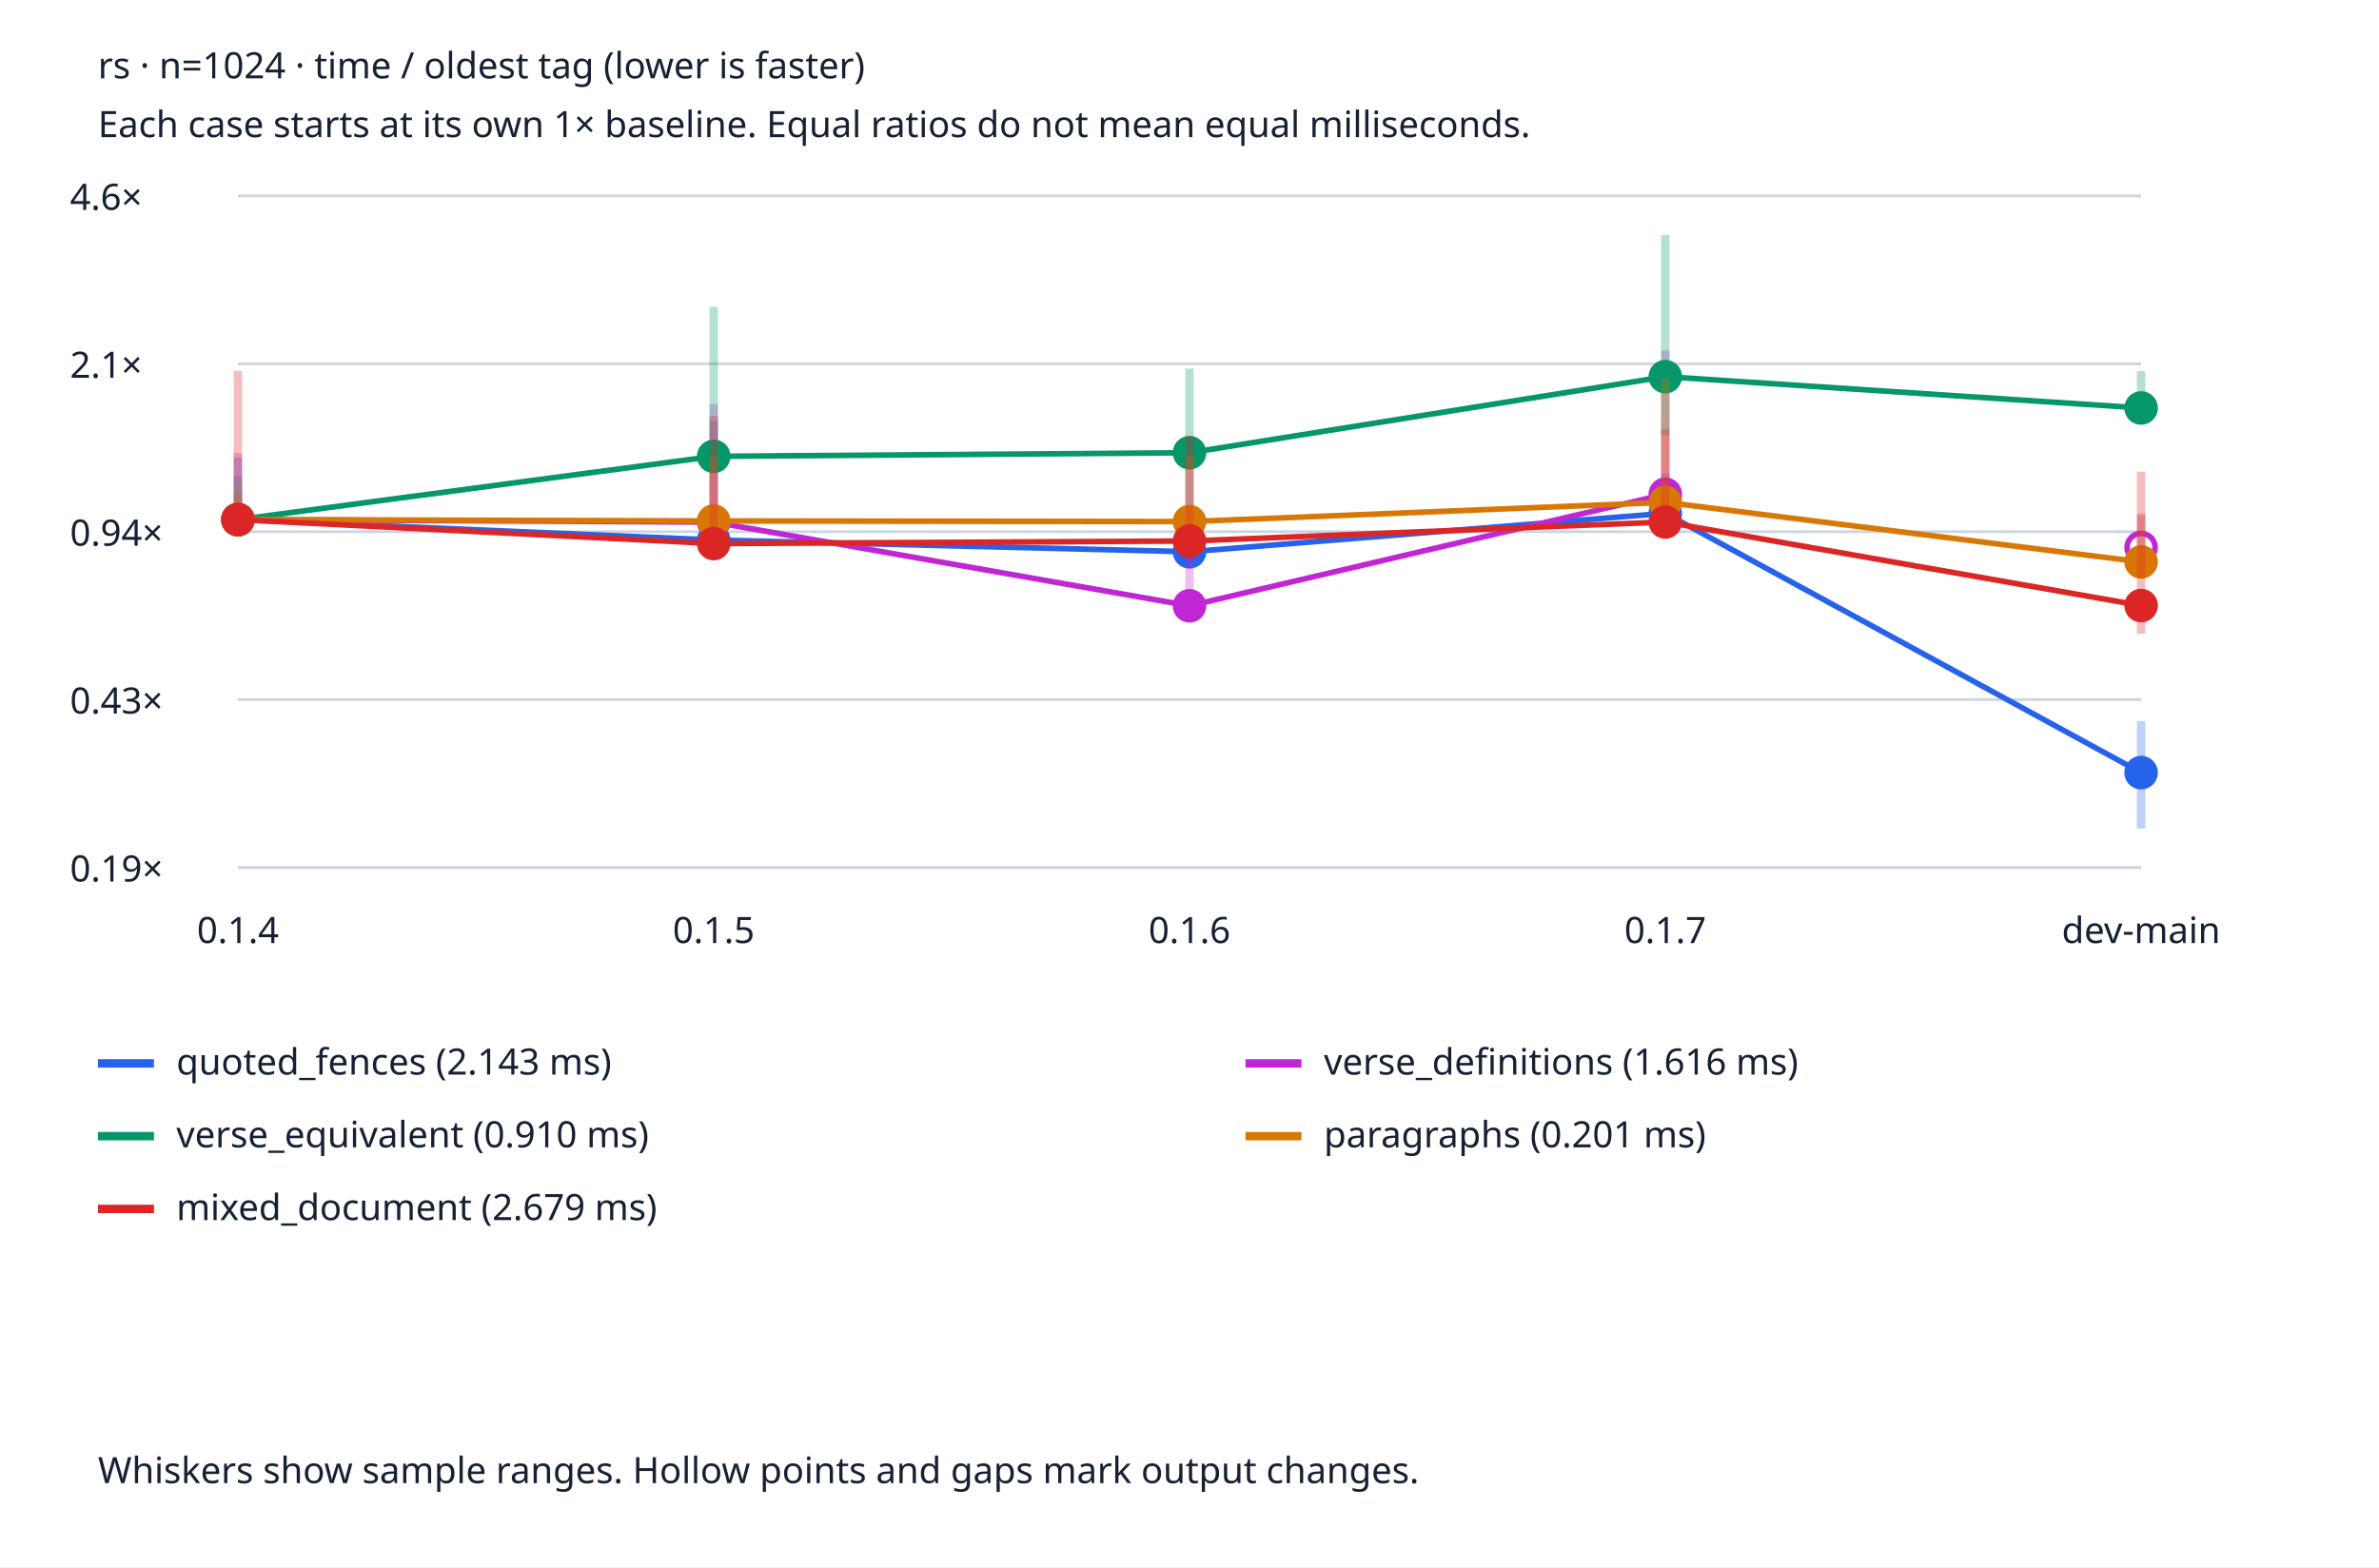
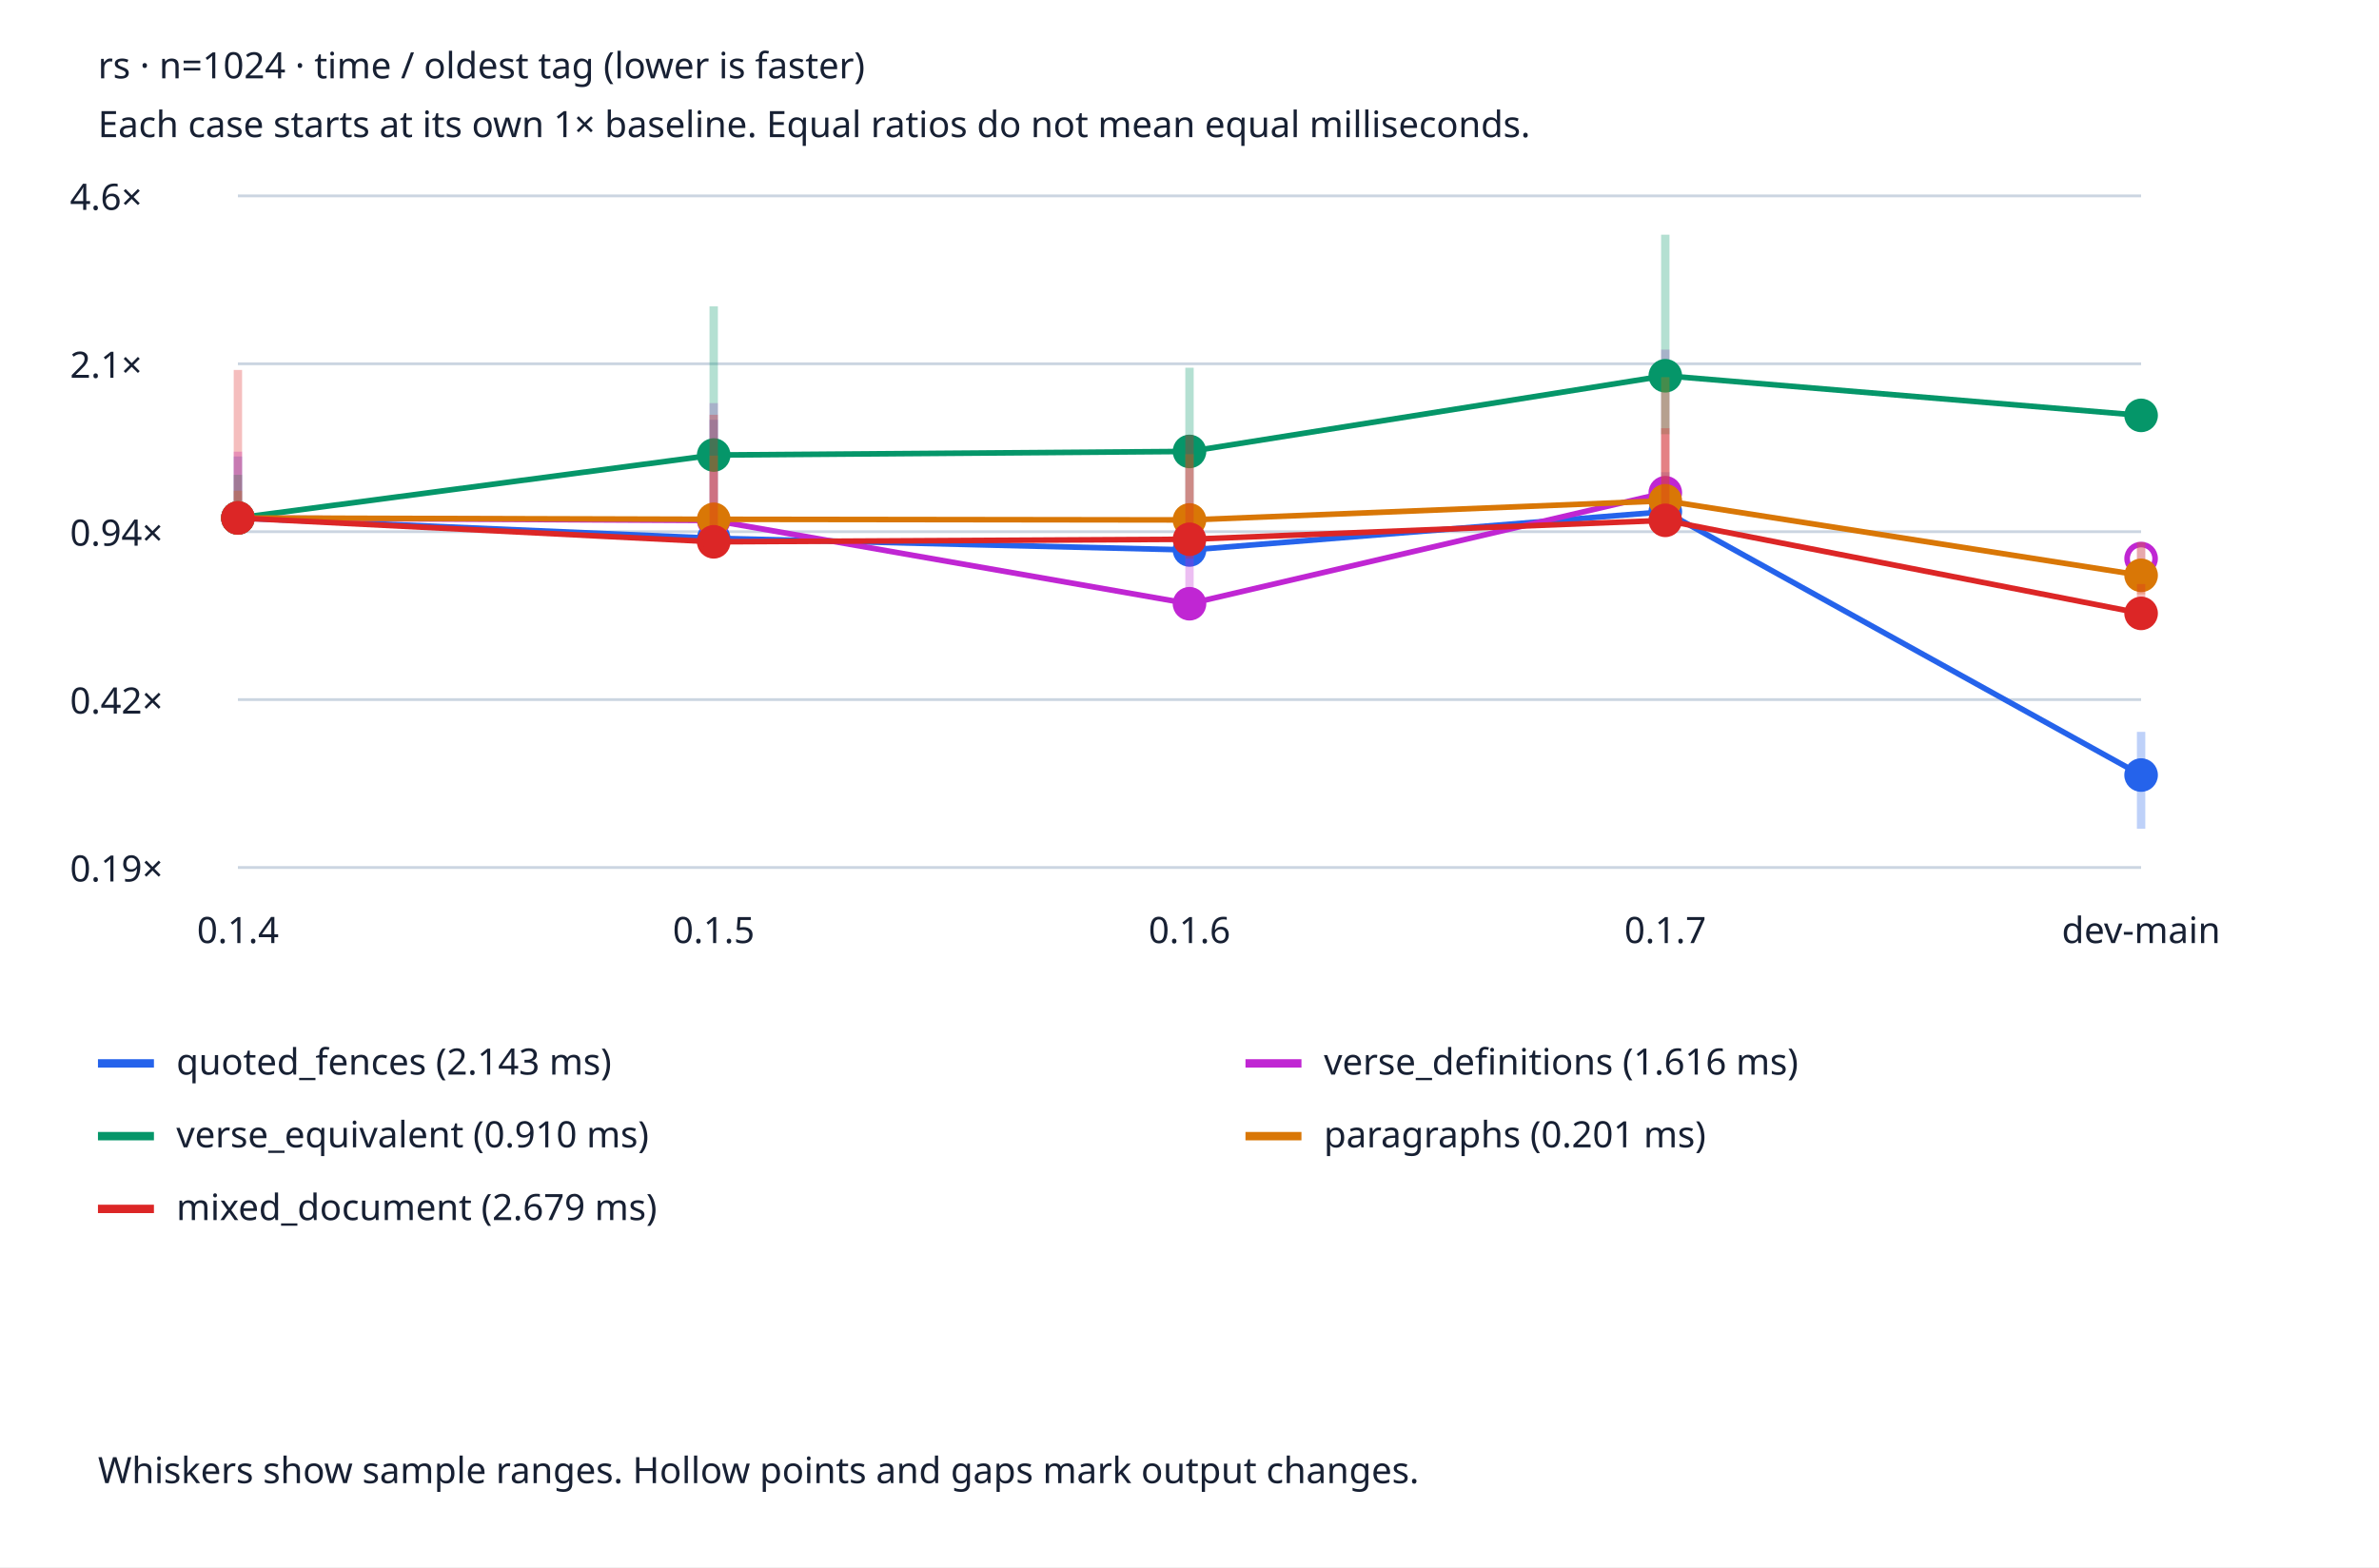
<svg xmlns="http://www.w3.org/2000/svg" viewBox="0 0 850 560" role="img" aria-labelledby="title desc">
  <style>text{font:13px system-ui;fill:#172033}.bg{fill:#fff}.grid{stroke:#cbd5e1}@media(prefers-color-scheme:dark){text{fill:#edf2f7}.bg{fill:#152033}.grid{stroke:#475569}}</style>
  <rect class="bg" width="850" height="560" />
  <text x="35" y="28" font-weight="bold">rs · n=1024 · time / oldest tag (lower is faster)</text>
  <text x="35" y="49">Each case starts at its own 1× baseline. Equal ratios do not mean equal milliseconds.</text>
  <line class="grid" x1="85" x2="765" y1="310.0" y2="310.0" />
  <text x="25" y="315.0">0.19×</text>
  <line class="grid" x1="85" x2="765" y1="250.0" y2="250.0" />
-   <text x="25" y="255.0">0.43×</text>
+   <text x="25" y="255.0">0.42×</text>
  <line class="grid" x1="85" x2="765" y1="190.0" y2="190.0" />
  <text x="25" y="195.0">0.94×</text>
  <line class="grid" x1="85" x2="765" y1="130" y2="130" />
  <text x="25" y="135">2.1×</text>
  <line class="grid" x1="85" x2="765" y1="70.0" y2="70.0" />
  <text x="25" y="75.0">4.6×</text>
  <text x="85.0" y="337" text-anchor="middle">0.1.4</text>
  <text x="255.0" y="337" text-anchor="middle">0.1.5</text>
  <text x="425.0" y="337" text-anchor="middle">0.1.6</text>
  <text x="595.0" y="337" text-anchor="middle">0.1.7</text>
  <text x="765.0" y="337" text-anchor="middle">dev-main</text>
-   <line x1="85.0" x2="85.0" y1="191.06" y2="163.579" stroke="#2563eb" stroke-width="3" opacity=".3" />
-   <circle cx="85.0" cy="185.673" r="5" fill="#2563eb" stroke="#2563eb" stroke-width="2" />
-   <line x1="85.0" y1="185.673" x2="255.0" y2="192.962" stroke="#2563eb" stroke-width="2" />
-   <line x1="255.0" x2="255.0" y1="199.781" y2="150.414" stroke="#2563eb" stroke-width="3" opacity=".3" />
-   <circle cx="255.0" cy="192.962" r="5" fill="#2563eb" stroke="#2563eb" stroke-width="2" />
-   <line x1="255.0" y1="192.962" x2="425.0" y2="197.173" stroke="#2563eb" stroke-width="2" />
-   <line x1="425.0" x2="425.0" y1="200.824" y2="157.487" stroke="#2563eb" stroke-width="3" opacity=".3" />
-   <circle cx="425.0" cy="197.173" r="5" fill="#2563eb" stroke="#2563eb" stroke-width="2" />
-   <line x1="425.0" y1="197.173" x2="595.0" y2="183.413" stroke="#2563eb" stroke-width="2" />
-   <line x1="595.0" x2="595.0" y1="188.295" y2="169.238" stroke="#2563eb" stroke-width="3" opacity=".3" />
-   <circle cx="595.0" cy="183.413" r="5" fill="#2563eb" stroke="#2563eb" stroke-width="2" />
-   <line x1="595.0" y1="183.413" x2="765.0" y2="276.093" stroke="#2563eb" stroke-width="2" />
-   <line x1="765.0" x2="765.0" y1="296.065" y2="257.66" stroke="#2563eb" stroke-width="3" opacity=".3" />
-   <circle cx="765.0" cy="276.093" r="5" fill="#2563eb" stroke="#2563eb" stroke-width="2" />
+   <line x1="85.0" x2="85.0" y1="190.453" y2="163.11" stroke="#2563eb" stroke-width="3" opacity=".3" />
+   <circle cx="85.0" cy="185.093" r="5" fill="#2563eb" stroke="#2563eb" stroke-width="2" />
+   <line x1="85.0" y1="185.093" x2="255.0" y2="192.346" stroke="#2563eb" stroke-width="2" />
+   <line x1="255.0" x2="255.0" y1="199.131" y2="150.011" stroke="#2563eb" stroke-width="3" opacity=".3" />
+   <circle cx="255.0" cy="192.346" r="5" fill="#2563eb" stroke="#2563eb" stroke-width="2" />
+   <line x1="255.0" y1="192.346" x2="425.0" y2="196.535" stroke="#2563eb" stroke-width="2" />
+   <line x1="425.0" x2="425.0" y1="200.168" y2="157.048" stroke="#2563eb" stroke-width="3" opacity=".3" />
+   <circle cx="425.0" cy="196.535" r="5" fill="#2563eb" stroke="#2563eb" stroke-width="2" />
+   <line x1="425.0" y1="196.535" x2="595.0" y2="182.844" stroke="#2563eb" stroke-width="2" />
+   <line x1="595.0" x2="595.0" y1="187.702" y2="168.741" stroke="#2563eb" stroke-width="3" opacity=".3" />
+   <circle cx="595.0" cy="182.844" r="5" fill="#2563eb" stroke="#2563eb" stroke-width="2" />
+   <line x1="595.0" y1="182.844" x2="765.0" y2="276.961" stroke="#2563eb" stroke-width="2" />
+   <line x1="765.0" x2="765.0" y1="296.135" y2="261.534" stroke="#2563eb" stroke-width="3" opacity=".3" />
+   <circle cx="765.0" cy="276.961" r="5" fill="#2563eb" stroke="#2563eb" stroke-width="2" />
  <line x1="35" x2="55" y1="380" y2="380" stroke="#2563eb" stroke-width="3" />
  <text x="63" y="384">quoted_fences (2.143 ms)</text>
-   <line x1="85.0" x2="85.0" y1="190.919" y2="161.869" stroke="#c026d3" stroke-width="3" opacity=".3" />
-   <circle cx="85.0" cy="185.673" r="5" fill="#c026d3" stroke="#c026d3" stroke-width="2" />
-   <line x1="85.0" y1="185.673" x2="255.0" y2="186.577" stroke="#c026d3" stroke-width="2" />
-   <line x1="255.0" x2="255.0" y1="191.37" y2="144.42" stroke="#c026d3" stroke-width="3" opacity=".3" />
-   <circle cx="255.0" cy="186.577" r="5" fill="#c026d3" stroke="#c026d3" stroke-width="2" />
-   <line x1="255.0" y1="186.577" x2="425.0" y2="216.479" stroke="#c026d3" stroke-width="2" />
-   <line x1="425.0" x2="425.0" y1="219.738" y2="185.634" stroke="#c026d3" stroke-width="3" opacity=".3" />
-   <circle cx="425.0" cy="216.479" r="5" fill="#c026d3" stroke="#c026d3" stroke-width="2" />
-   <line x1="425.0" y1="216.479" x2="595.0" y2="176.605" stroke="#c026d3" stroke-width="2" />
-   <line x1="595.0" x2="595.0" y1="180.501" y2="125.203" stroke="#c026d3" stroke-width="3" opacity=".3" />
-   <circle cx="595.0" cy="176.605" r="5" fill="#c026d3" stroke="#c026d3" stroke-width="2" />
-   <line x1="765.0" x2="765.0" y1="198.753" y2="183.493" stroke="#c026d3" stroke-width="3" opacity=".3" />
-   <circle cx="765.0" cy="195.609" r="5" fill="none" stroke="#c026d3" stroke-width="2" />
+   <line x1="85.0" x2="85.0" y1="190.313" y2="161.409" stroke="#c026d3" stroke-width="3" opacity=".3" />
+   <circle cx="85.0" cy="185.093" r="5" fill="#c026d3" stroke="#c026d3" stroke-width="2" />
+   <line x1="85.0" y1="185.093" x2="255.0" y2="185.992" stroke="#c026d3" stroke-width="2" />
+   <line x1="255.0" x2="255.0" y1="190.762" y2="144.047" stroke="#c026d3" stroke-width="3" opacity=".3" />
+   <circle cx="255.0" cy="185.992" r="5" fill="#c026d3" stroke="#c026d3" stroke-width="2" />
+   <line x1="255.0" y1="185.992" x2="425.0" y2="215.744" stroke="#c026d3" stroke-width="2" />
+   <line x1="425.0" x2="425.0" y1="218.988" y2="185.055" stroke="#c026d3" stroke-width="3" opacity=".3" />
+   <circle cx="425.0" cy="215.744" r="5" fill="#c026d3" stroke="#c026d3" stroke-width="2" />
+   <line x1="425.0" y1="215.744" x2="595.0" y2="176.071" stroke="#c026d3" stroke-width="2" />
+   <line x1="595.0" x2="595.0" y1="179.947" y2="124.926" stroke="#c026d3" stroke-width="3" opacity=".3" />
+   <circle cx="595.0" cy="176.071" r="5" fill="#c026d3" stroke="#c026d3" stroke-width="2" />
+   <line x1="765.0" x2="765.0" y1="203.58" y2="194.757" stroke="#c026d3" stroke-width="3" opacity=".3" />
+   <circle cx="765.0" cy="199.592" r="5" fill="none" stroke="#c026d3" stroke-width="2" />
  <line x1="445" x2="465" y1="380" y2="380" stroke="#c026d3" stroke-width="3" />
  <text x="473" y="384">verse_definitions (1.616 ms)</text>
-   <line x1="85.0" x2="85.0" y1="188.316" y2="170.183" stroke="#059669" stroke-width="3" opacity=".3" />
-   <circle cx="85.0" cy="185.673" r="5" fill="#059669" stroke="#059669" stroke-width="2" />
-   <line x1="85.0" y1="185.673" x2="255.0" y2="163.067" stroke="#059669" stroke-width="2" />
-   <line x1="255.0" x2="255.0" y1="165.767" y2="109.66" stroke="#059669" stroke-width="3" opacity=".3" />
-   <circle cx="255.0" cy="163.067" r="5" fill="#059669" stroke="#059669" stroke-width="2" />
-   <line x1="255.0" y1="163.067" x2="425.0" y2="161.78" stroke="#059669" stroke-width="2" />
-   <line x1="425.0" x2="425.0" y1="165.169" y2="131.711" stroke="#059669" stroke-width="3" opacity=".3" />
-   <circle cx="425.0" cy="161.78" r="5" fill="#059669" stroke="#059669" stroke-width="2" />
-   <line x1="425.0" y1="161.78" x2="595.0" y2="134.598" stroke="#059669" stroke-width="2" />
-   <line x1="595.0" x2="595.0" y1="155.599" y2="83.935" stroke="#059669" stroke-width="3" opacity=".3" />
-   <circle cx="595.0" cy="134.598" r="5" fill="#059669" stroke="#059669" stroke-width="2" />
-   <line x1="595.0" y1="134.598" x2="765.0" y2="145.796" stroke="#059669" stroke-width="2" />
-   <line x1="765.0" x2="765.0" y1="147.604" y2="132.648" stroke="#059669" stroke-width="3" opacity=".3" />
-   <circle cx="765.0" cy="145.796" r="5" fill="#059669" stroke="#059669" stroke-width="2" />
+   <line x1="85.0" x2="85.0" y1="187.723" y2="169.68" stroke="#059669" stroke-width="3" opacity=".3" />
+   <circle cx="85.0" cy="185.093" r="5" fill="#059669" stroke="#059669" stroke-width="2" />
+   <line x1="85.0" y1="185.093" x2="255.0" y2="162.601" stroke="#059669" stroke-width="2" />
+   <line x1="255.0" x2="255.0" y1="165.287" y2="109.461" stroke="#059669" stroke-width="3" opacity=".3" />
+   <circle cx="255.0" cy="162.601" r="5" fill="#059669" stroke="#059669" stroke-width="2" />
+   <line x1="255.0" y1="162.601" x2="425.0" y2="161.32" stroke="#059669" stroke-width="2" />
+   <line x1="425.0" x2="425.0" y1="164.692" y2="131.401" stroke="#059669" stroke-width="3" opacity=".3" />
+   <circle cx="425.0" cy="161.32" r="5" fill="#059669" stroke="#059669" stroke-width="2" />
+   <line x1="425.0" y1="161.32" x2="595.0" y2="134.275" stroke="#059669" stroke-width="2" />
+   <line x1="595.0" x2="595.0" y1="155.169" y2="83.865" stroke="#059669" stroke-width="3" opacity=".3" />
+   <circle cx="595.0" cy="134.275" r="5" fill="#059669" stroke="#059669" stroke-width="2" />
+   <line x1="595.0" y1="134.275" x2="765.0" y2="148.434" stroke="#059669" stroke-width="2" />
+   <line x1="765.0" x2="765.0" y1="151.864" y2="144.669" stroke="#059669" stroke-width="3" opacity=".3" />
+   <circle cx="765.0" cy="148.434" r="5" fill="#059669" stroke="#059669" stroke-width="2" />
  <line x1="35" x2="55" y1="406" y2="406" stroke="#059669" stroke-width="3" />
  <text x="63" y="410">verse_equivalent (0.910 ms)</text>
-   <line x1="85.0" x2="85.0" y1="188.389" y2="175.902" stroke="#d97706" stroke-width="3" opacity=".3" />
-   <circle cx="85.0" cy="185.673" r="5" fill="#d97706" stroke="#d97706" stroke-width="2" />
-   <line x1="85.0" y1="185.673" x2="255.0" y2="186.154" stroke="#d97706" stroke-width="2" />
-   <line x1="255.0" x2="255.0" y1="189.458" y2="163.285" stroke="#d97706" stroke-width="3" opacity=".3" />
-   <circle cx="255.0" cy="186.154" r="5" fill="#d97706" stroke="#d97706" stroke-width="2" />
-   <line x1="255.0" y1="186.154" x2="425.0" y2="186.379" stroke="#d97706" stroke-width="2" />
-   <line x1="425.0" x2="425.0" y1="189.486" y2="162.779" stroke="#d97706" stroke-width="3" opacity=".3" />
-   <circle cx="425.0" cy="186.379" r="5" fill="#d97706" stroke="#d97706" stroke-width="2" />
-   <line x1="425.0" y1="186.379" x2="595.0" y2="179.507" stroke="#d97706" stroke-width="2" />
-   <line x1="595.0" x2="595.0" y1="186.15" y2="135.111" stroke="#d97706" stroke-width="3" opacity=".3" />
-   <circle cx="595.0" cy="179.507" r="5" fill="#d97706" stroke="#d97706" stroke-width="2" />
-   <line x1="595.0" y1="179.507" x2="765.0" y2="200.806" stroke="#d97706" stroke-width="2" />
-   <line x1="765.0" x2="765.0" y1="202.286" y2="184.261" stroke="#d97706" stroke-width="3" opacity=".3" />
-   <circle cx="765.0" cy="200.806" r="5" fill="#d97706" stroke="#d97706" stroke-width="2" />
+   <line x1="85.0" x2="85.0" y1="187.795" y2="175.371" stroke="#d97706" stroke-width="3" opacity=".3" />
+   <circle cx="85.0" cy="185.093" r="5" fill="#d97706" stroke="#d97706" stroke-width="2" />
+   <line x1="85.0" y1="185.093" x2="255.0" y2="185.572" stroke="#d97706" stroke-width="2" />
+   <line x1="255.0" x2="255.0" y1="188.859" y2="162.818" stroke="#d97706" stroke-width="3" opacity=".3" />
+   <circle cx="255.0" cy="185.572" r="5" fill="#d97706" stroke="#d97706" stroke-width="2" />
+   <line x1="255.0" y1="185.572" x2="425.0" y2="185.796" stroke="#d97706" stroke-width="2" />
+   <line x1="425.0" x2="425.0" y1="188.887" y2="162.313" stroke="#d97706" stroke-width="3" opacity=".3" />
+   <circle cx="425.0" cy="185.796" r="5" fill="#d97706" stroke="#d97706" stroke-width="2" />
+   <line x1="425.0" y1="185.796" x2="595.0" y2="178.958" stroke="#d97706" stroke-width="2" />
+   <line x1="595.0" x2="595.0" y1="185.568" y2="134.784" stroke="#d97706" stroke-width="3" opacity=".3" />
+   <circle cx="595.0" cy="178.958" r="5" fill="#d97706" stroke="#d97706" stroke-width="2" />
+   <line x1="595.0" y1="178.958" x2="765.0" y2="205.595" stroke="#d97706" stroke-width="2" />
+   <line x1="765.0" x2="765.0" y1="212.379" y2="193.742" stroke="#d97706" stroke-width="3" opacity=".3" />
+   <circle cx="765.0" cy="205.595" r="5" fill="#d97706" stroke="#d97706" stroke-width="2" />
  <line x1="445" x2="465" y1="406" y2="406" stroke="#d97706" stroke-width="3" />
  <text x="473" y="410">paragraphs (0.201 ms)</text>
-   <line x1="85.0" x2="85.0" y1="188.566" y2="132.514" stroke="#dc2626" stroke-width="3" opacity=".3" />
-   <circle cx="85.0" cy="185.673" r="5" fill="#dc2626" stroke="#dc2626" stroke-width="2" />
-   <line x1="85.0" y1="185.673" x2="255.0" y2="194.239" stroke="#dc2626" stroke-width="2" />
-   <line x1="255.0" x2="255.0" y1="199.94" y2="148.607" stroke="#dc2626" stroke-width="3" opacity=".3" />
-   <circle cx="255.0" cy="194.239" r="5" fill="#dc2626" stroke="#dc2626" stroke-width="2" />
-   <line x1="255.0" y1="194.239" x2="425.0" y2="193.326" stroke="#dc2626" stroke-width="2" />
-   <line x1="425.0" x2="425.0" y1="200.26" y2="155.886" stroke="#dc2626" stroke-width="3" opacity=".3" />
-   <circle cx="425.0" cy="193.326" r="5" fill="#dc2626" stroke="#dc2626" stroke-width="2" />
-   <line x1="425.0" y1="193.326" x2="595.0" y2="186.523" stroke="#dc2626" stroke-width="2" />
-   <line x1="595.0" x2="595.0" y1="189.33" y2="153.444" stroke="#dc2626" stroke-width="3" opacity=".3" />
-   <circle cx="595.0" cy="186.523" r="5" fill="#dc2626" stroke="#dc2626" stroke-width="2" />
-   <line x1="595.0" y1="186.523" x2="765.0" y2="216.397" stroke="#dc2626" stroke-width="2" />
-   <line x1="765.0" x2="765.0" y1="226.491" y2="168.572" stroke="#dc2626" stroke-width="3" opacity=".3" />
-   <circle cx="765.0" cy="216.397" r="5" fill="#dc2626" stroke="#dc2626" stroke-width="2" />
+   <line x1="85.0" x2="85.0" y1="187.972" y2="132.201" stroke="#dc2626" stroke-width="3" opacity=".3" />
+   <circle cx="85.0" cy="185.093" r="5" fill="#dc2626" stroke="#dc2626" stroke-width="2" />
+   <line x1="85.0" y1="185.093" x2="255.0" y2="193.616" stroke="#dc2626" stroke-width="2" />
+   <line x1="255.0" x2="255.0" y1="199.289" y2="148.213" stroke="#dc2626" stroke-width="3" opacity=".3" />
+   <circle cx="255.0" cy="193.616" r="5" fill="#dc2626" stroke="#dc2626" stroke-width="2" />
+   <line x1="255.0" y1="193.616" x2="425.0" y2="192.708" stroke="#dc2626" stroke-width="2" />
+   <line x1="425.0" x2="425.0" y1="199.607" y2="155.455" stroke="#dc2626" stroke-width="3" opacity=".3" />
+   <circle cx="425.0" cy="192.708" r="5" fill="#dc2626" stroke="#dc2626" stroke-width="2" />
+   <line x1="425.0" y1="192.708" x2="595.0" y2="185.939" stroke="#dc2626" stroke-width="2" />
+   <line x1="595.0" x2="595.0" y1="188.732" y2="153.026" stroke="#dc2626" stroke-width="3" opacity=".3" />
+   <circle cx="595.0" cy="185.939" r="5" fill="#dc2626" stroke="#dc2626" stroke-width="2" />
+   <line x1="595.0" y1="185.939" x2="765.0" y2="219.19" stroke="#dc2626" stroke-width="2" />
+   <line x1="765.0" x2="765.0" y1="221.696" y2="208.707" stroke="#dc2626" stroke-width="3" opacity=".3" />
+   <circle cx="765.0" cy="219.19" r="5" fill="#dc2626" stroke="#dc2626" stroke-width="2" />
  <line x1="35" x2="55" y1="432" y2="432" stroke="#dc2626" stroke-width="3" />
  <text x="63" y="436">mixed_document (2.679 ms)</text>
  <text x="35" y="530">Whiskers show sample ranges. Hollow points and gaps mark output changes.</text>
</svg>
